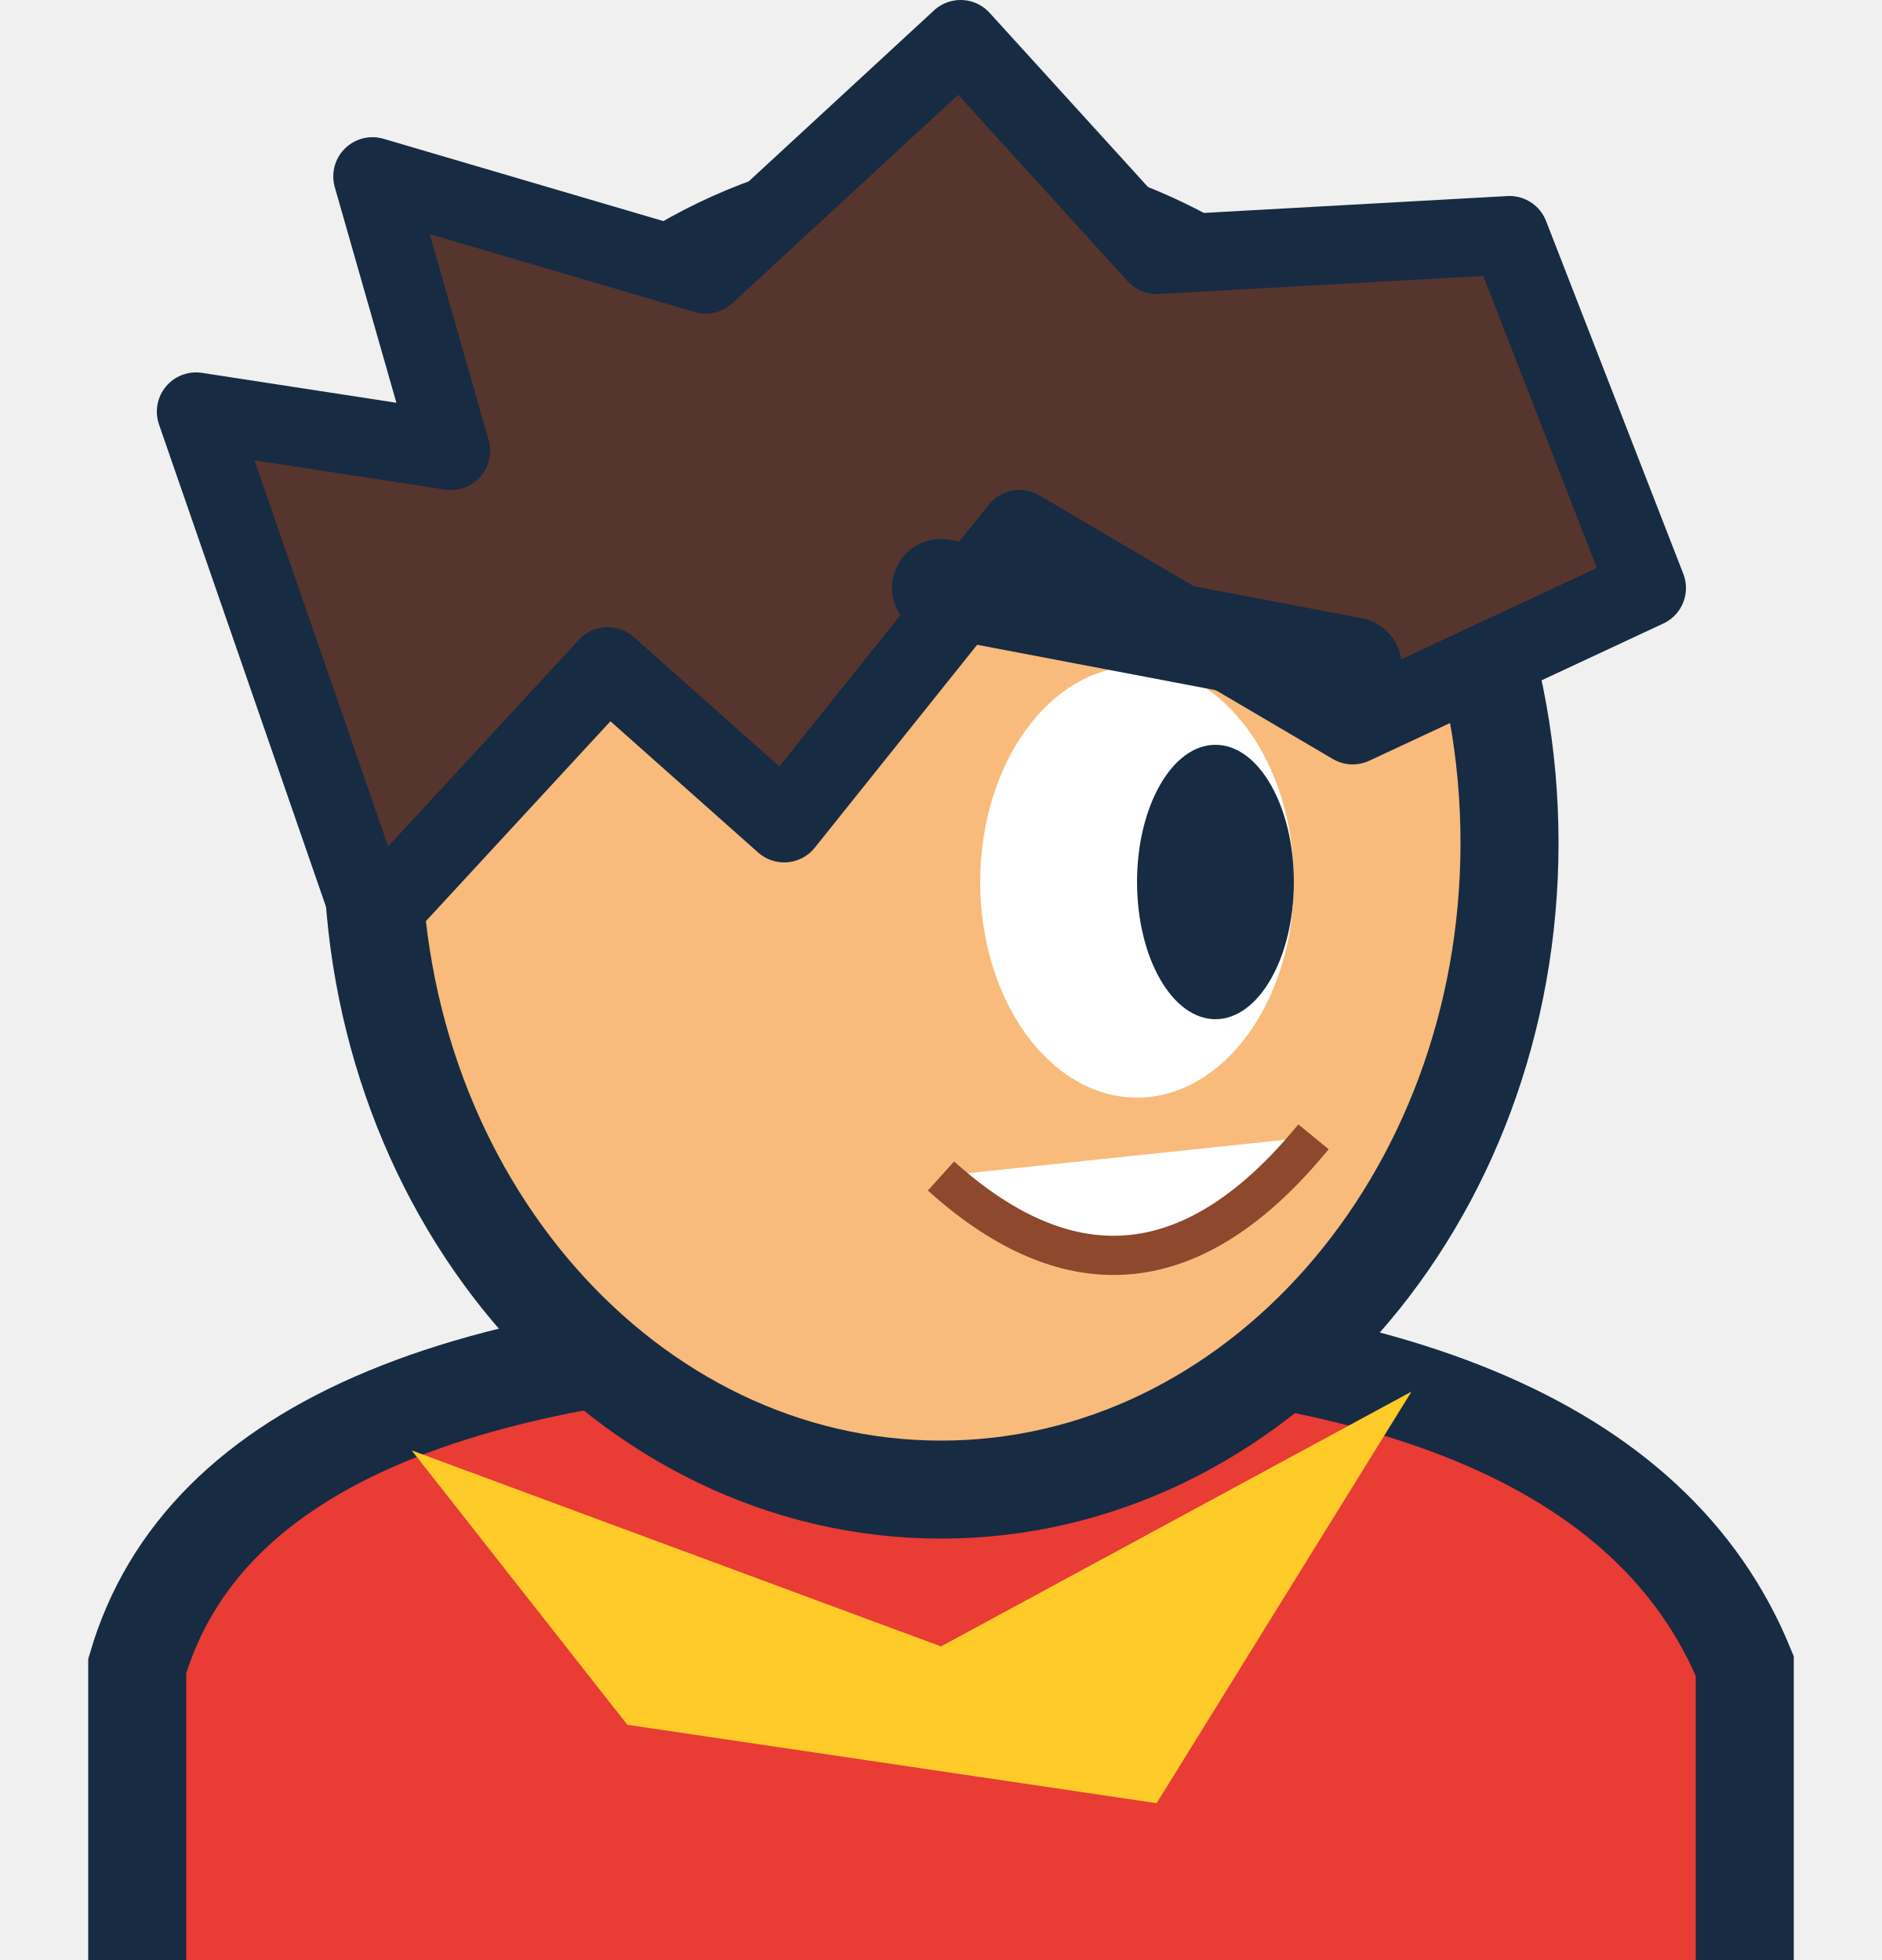
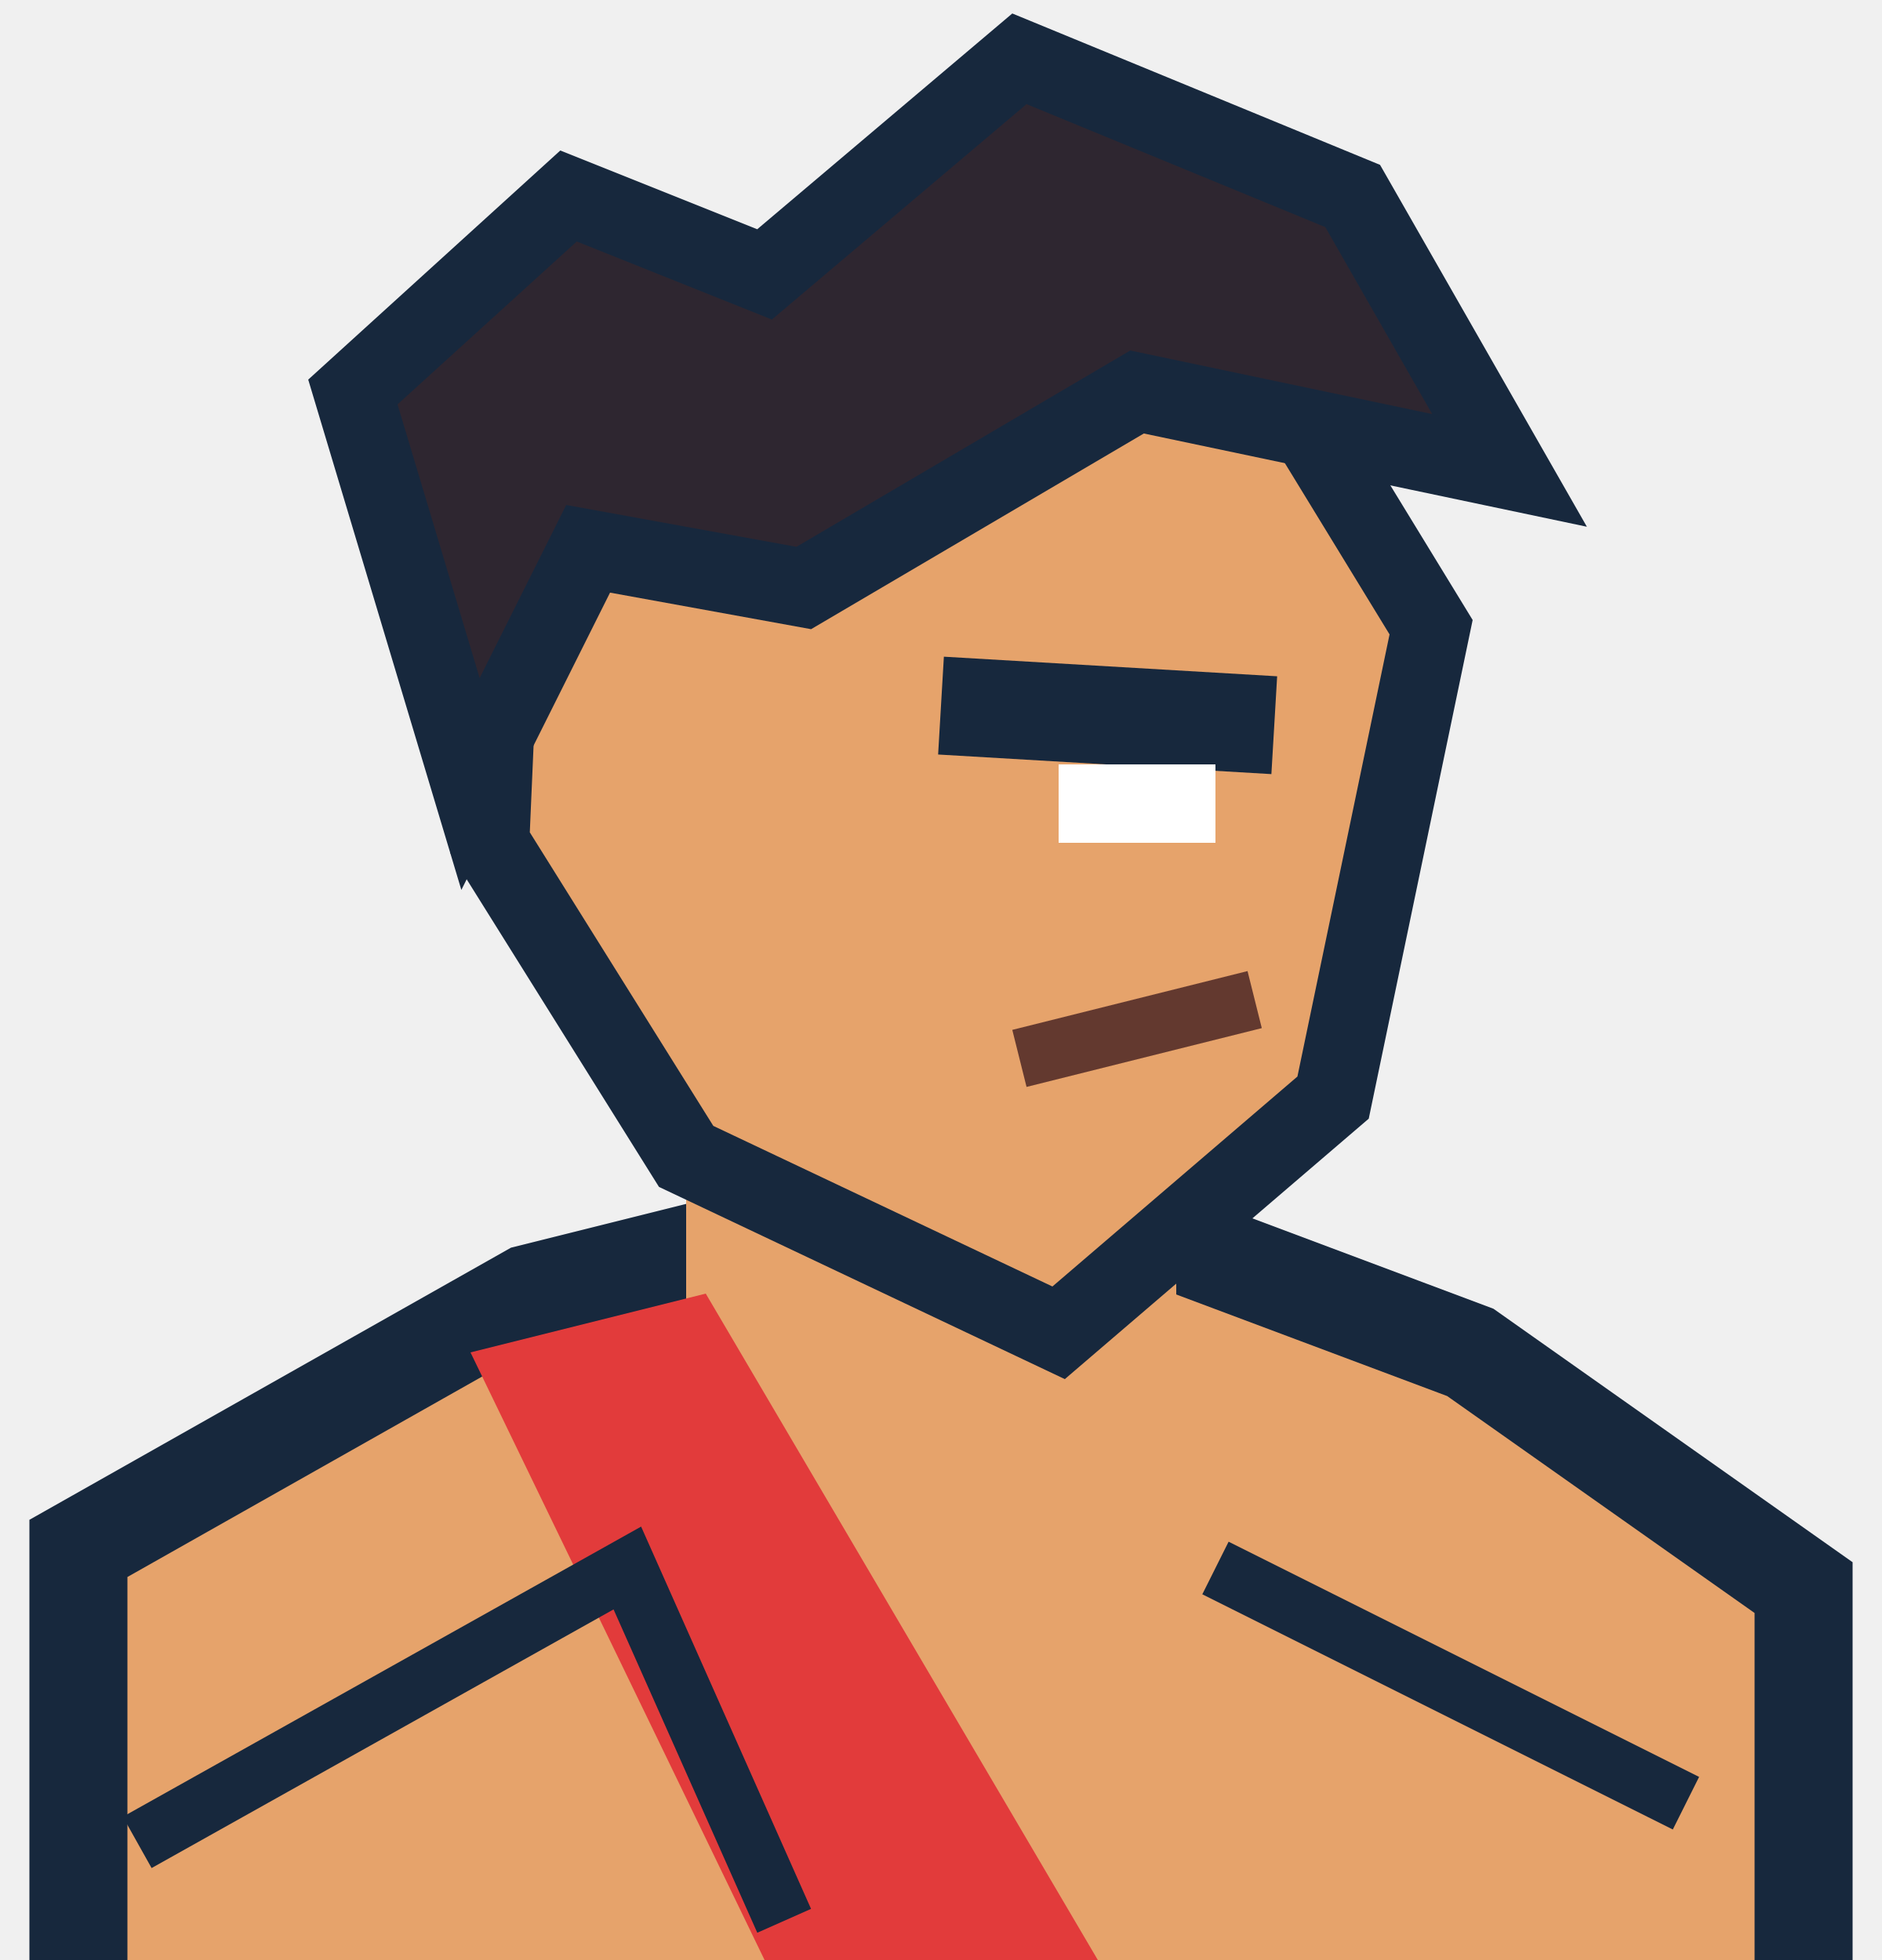
<svg xmlns="http://www.w3.org/2000/svg" viewBox="0 0 96 100">
-   <path d="M7 100V85Q12 68 48 68Q82 68 89 85V100" fill="#e83c35" stroke="#172b43" stroke-width="5" />
-   <path d="M21 74L48 84L72 71L59 92L32 88Z" fill="#ffcb28" />
-   <ellipse cx="48" cy="43" rx="29" ry="33" fill="#f8bb7b" stroke="#172b43" stroke-width="5" />
-   <path d="M19 47L10 21L23 23L19 9L36 14L49 2L59 13L77 12L84 30L69 37L52 27L40 42L31 34Z" fill="#55352d" stroke="#172b43" stroke-width="4" stroke-linejoin="round" />
-   <ellipse cx="58" cy="45" rx="8" ry="11" fill="white" />
-   <ellipse cx="62" cy="45" rx="4" ry="7" fill="#172b43" />
-   <path d="M48 30L69 34" fill="none" stroke="#172b43" stroke-width="5" stroke-linecap="round" />
-   <path d="M48 60Q58 69 67 58" fill="white" stroke="#8e482d" stroke-width="2" />
+   <path d="M4 100V79L27 66L39 63H59L75 69L92 81V100" fill="#e6a36b" stroke="#17283d" stroke-width="5" />
+   <path d="M35 52H60V74H35Z" fill="#e6a36b" />
+   <path d="M26 20L62 14L73 32L68 56L54 68L35 59L25 43Z" fill="#e6a36b" stroke="#17283d" stroke-width="4" />
+   <path d="M24 40L18 20L29 10L39 14L52 3L69 10L77 24L58 20L41 30L30 28Z" fill="#2e2630" stroke="#17283d" stroke-width="4" />
+   <path d="M48 36L65 37" stroke="#17283d" stroke-width="5" />
+   <path d="M54 39H62V43H54Z" fill="white" />
+   <path d="M52 54L64 51" stroke="#63392f" stroke-width="3" />
+   <path d="M24 69L36 66L56 100H39Z" fill="#e23b3b" />
+   <path d="M7 94L32 80L40 98M62 80L86 92" fill="none" stroke="#17283d" stroke-width="3" />
</svg>
